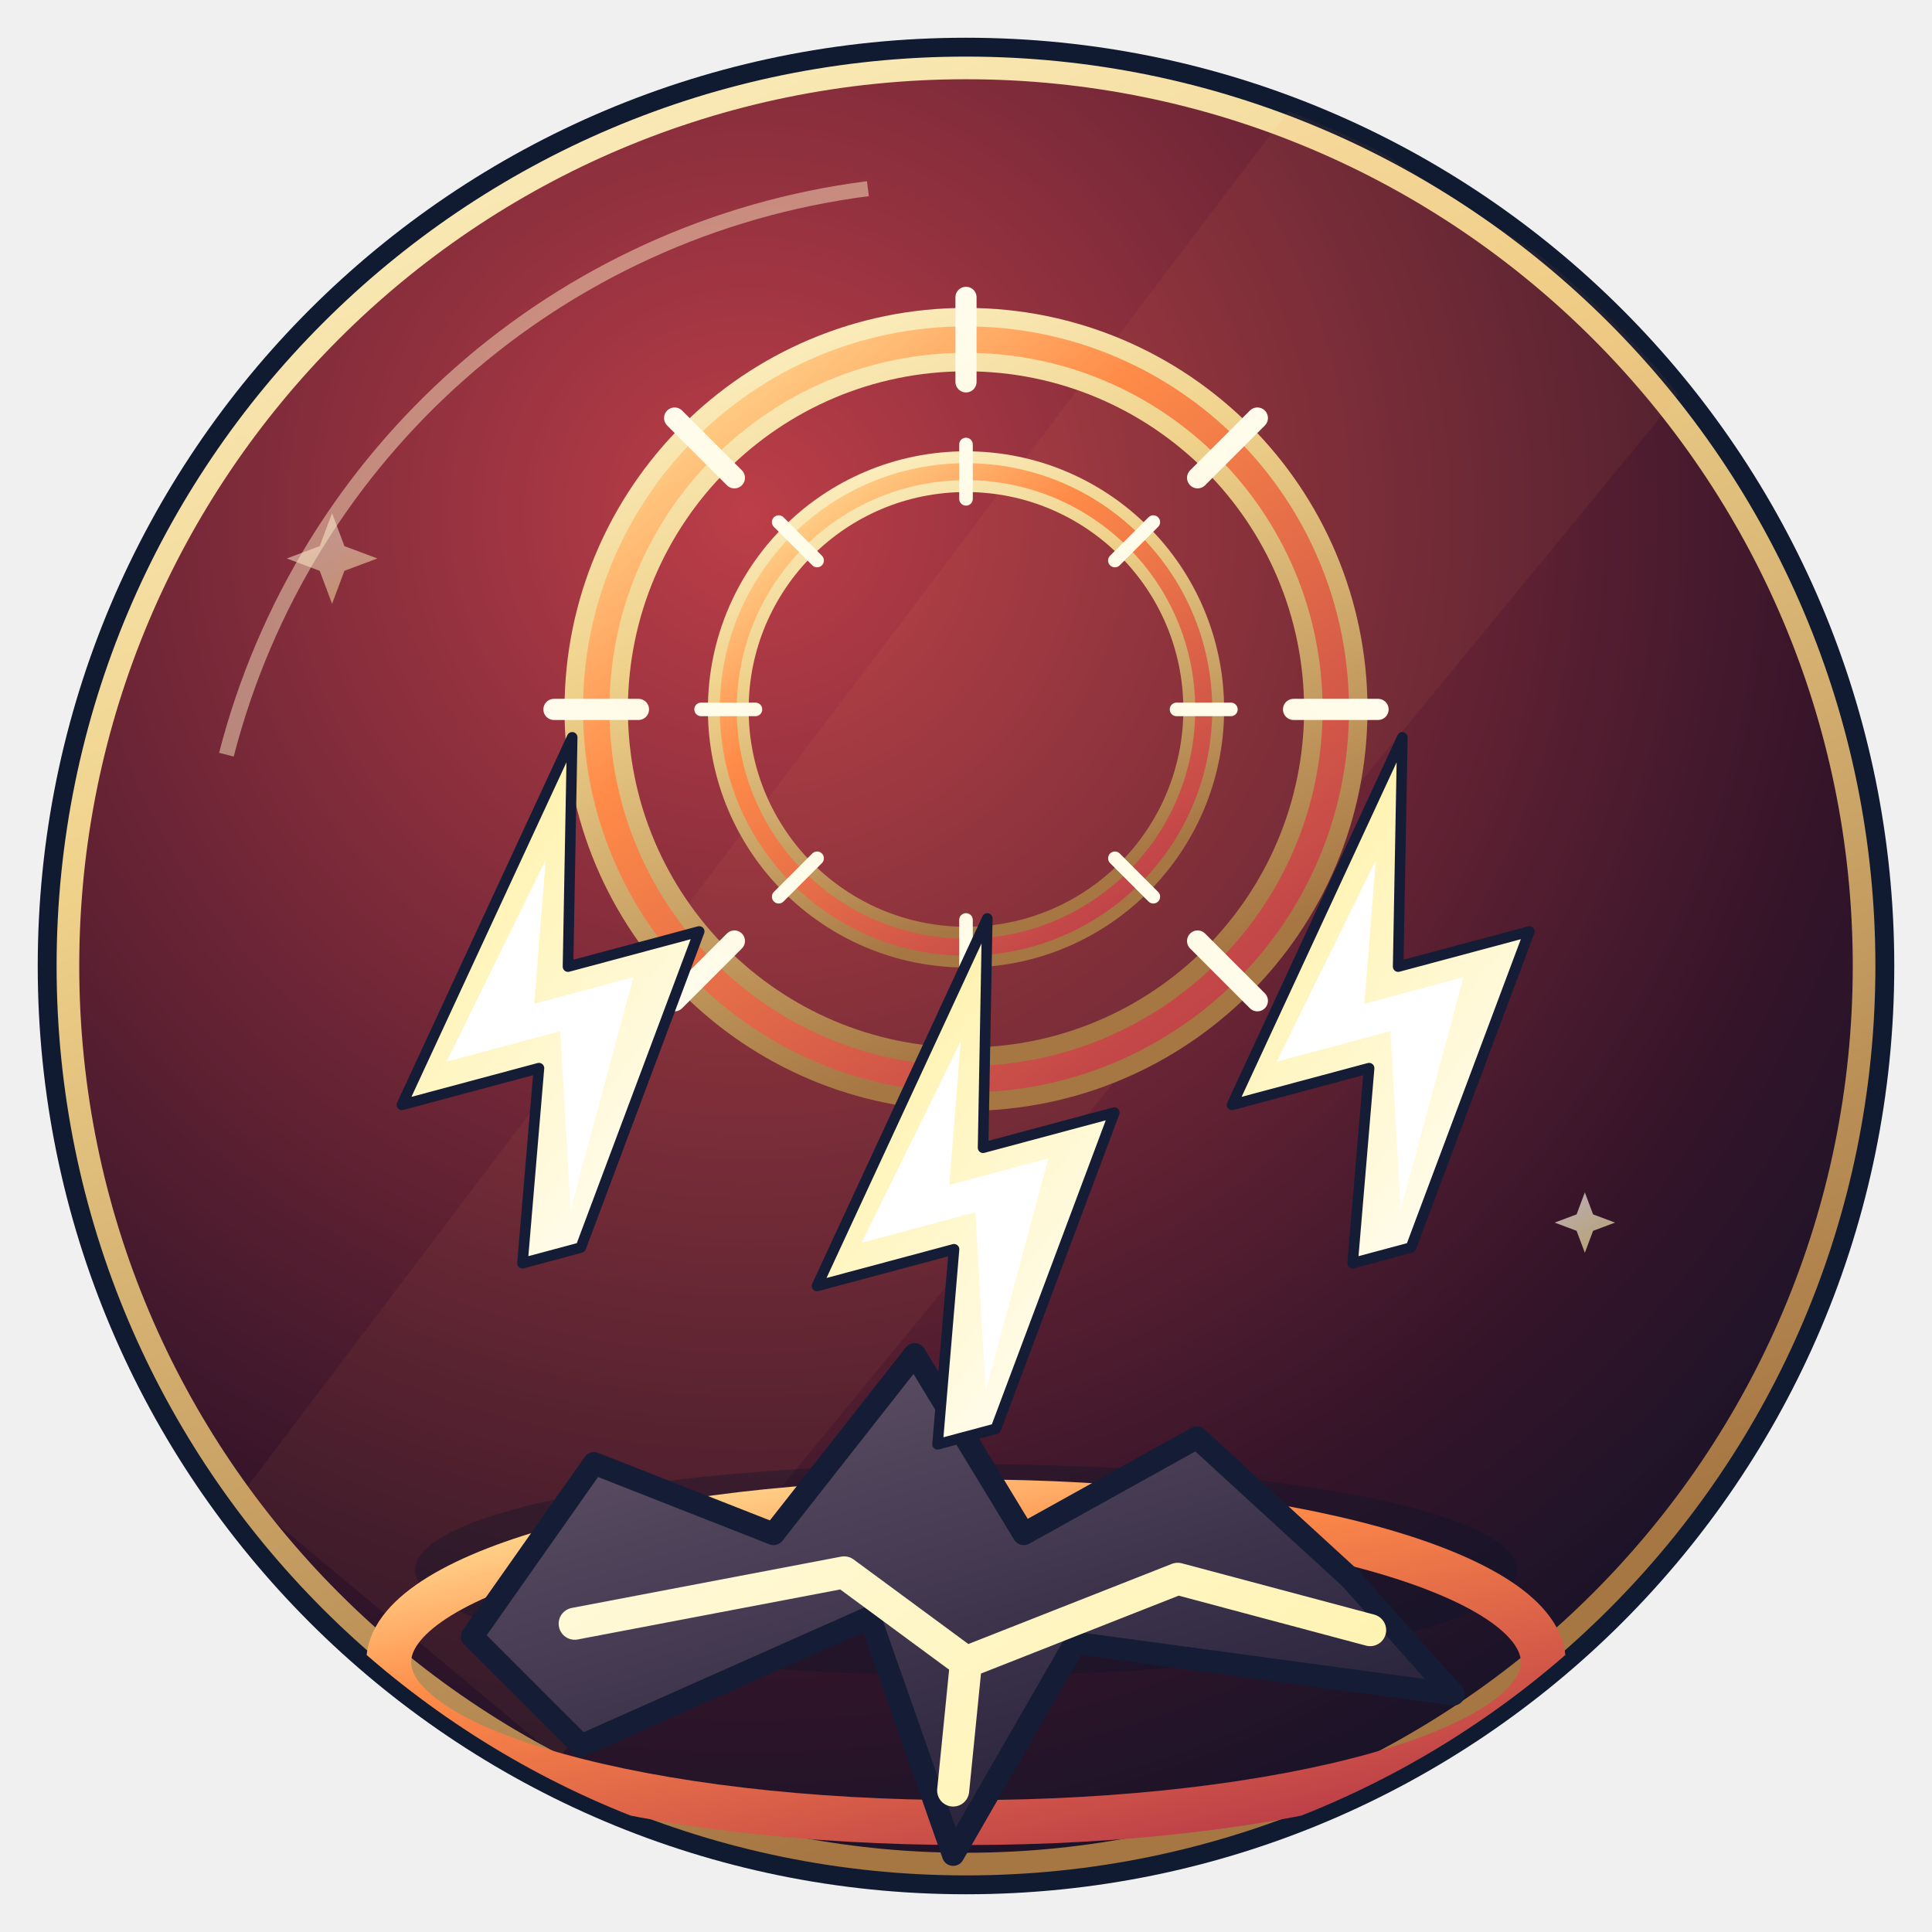
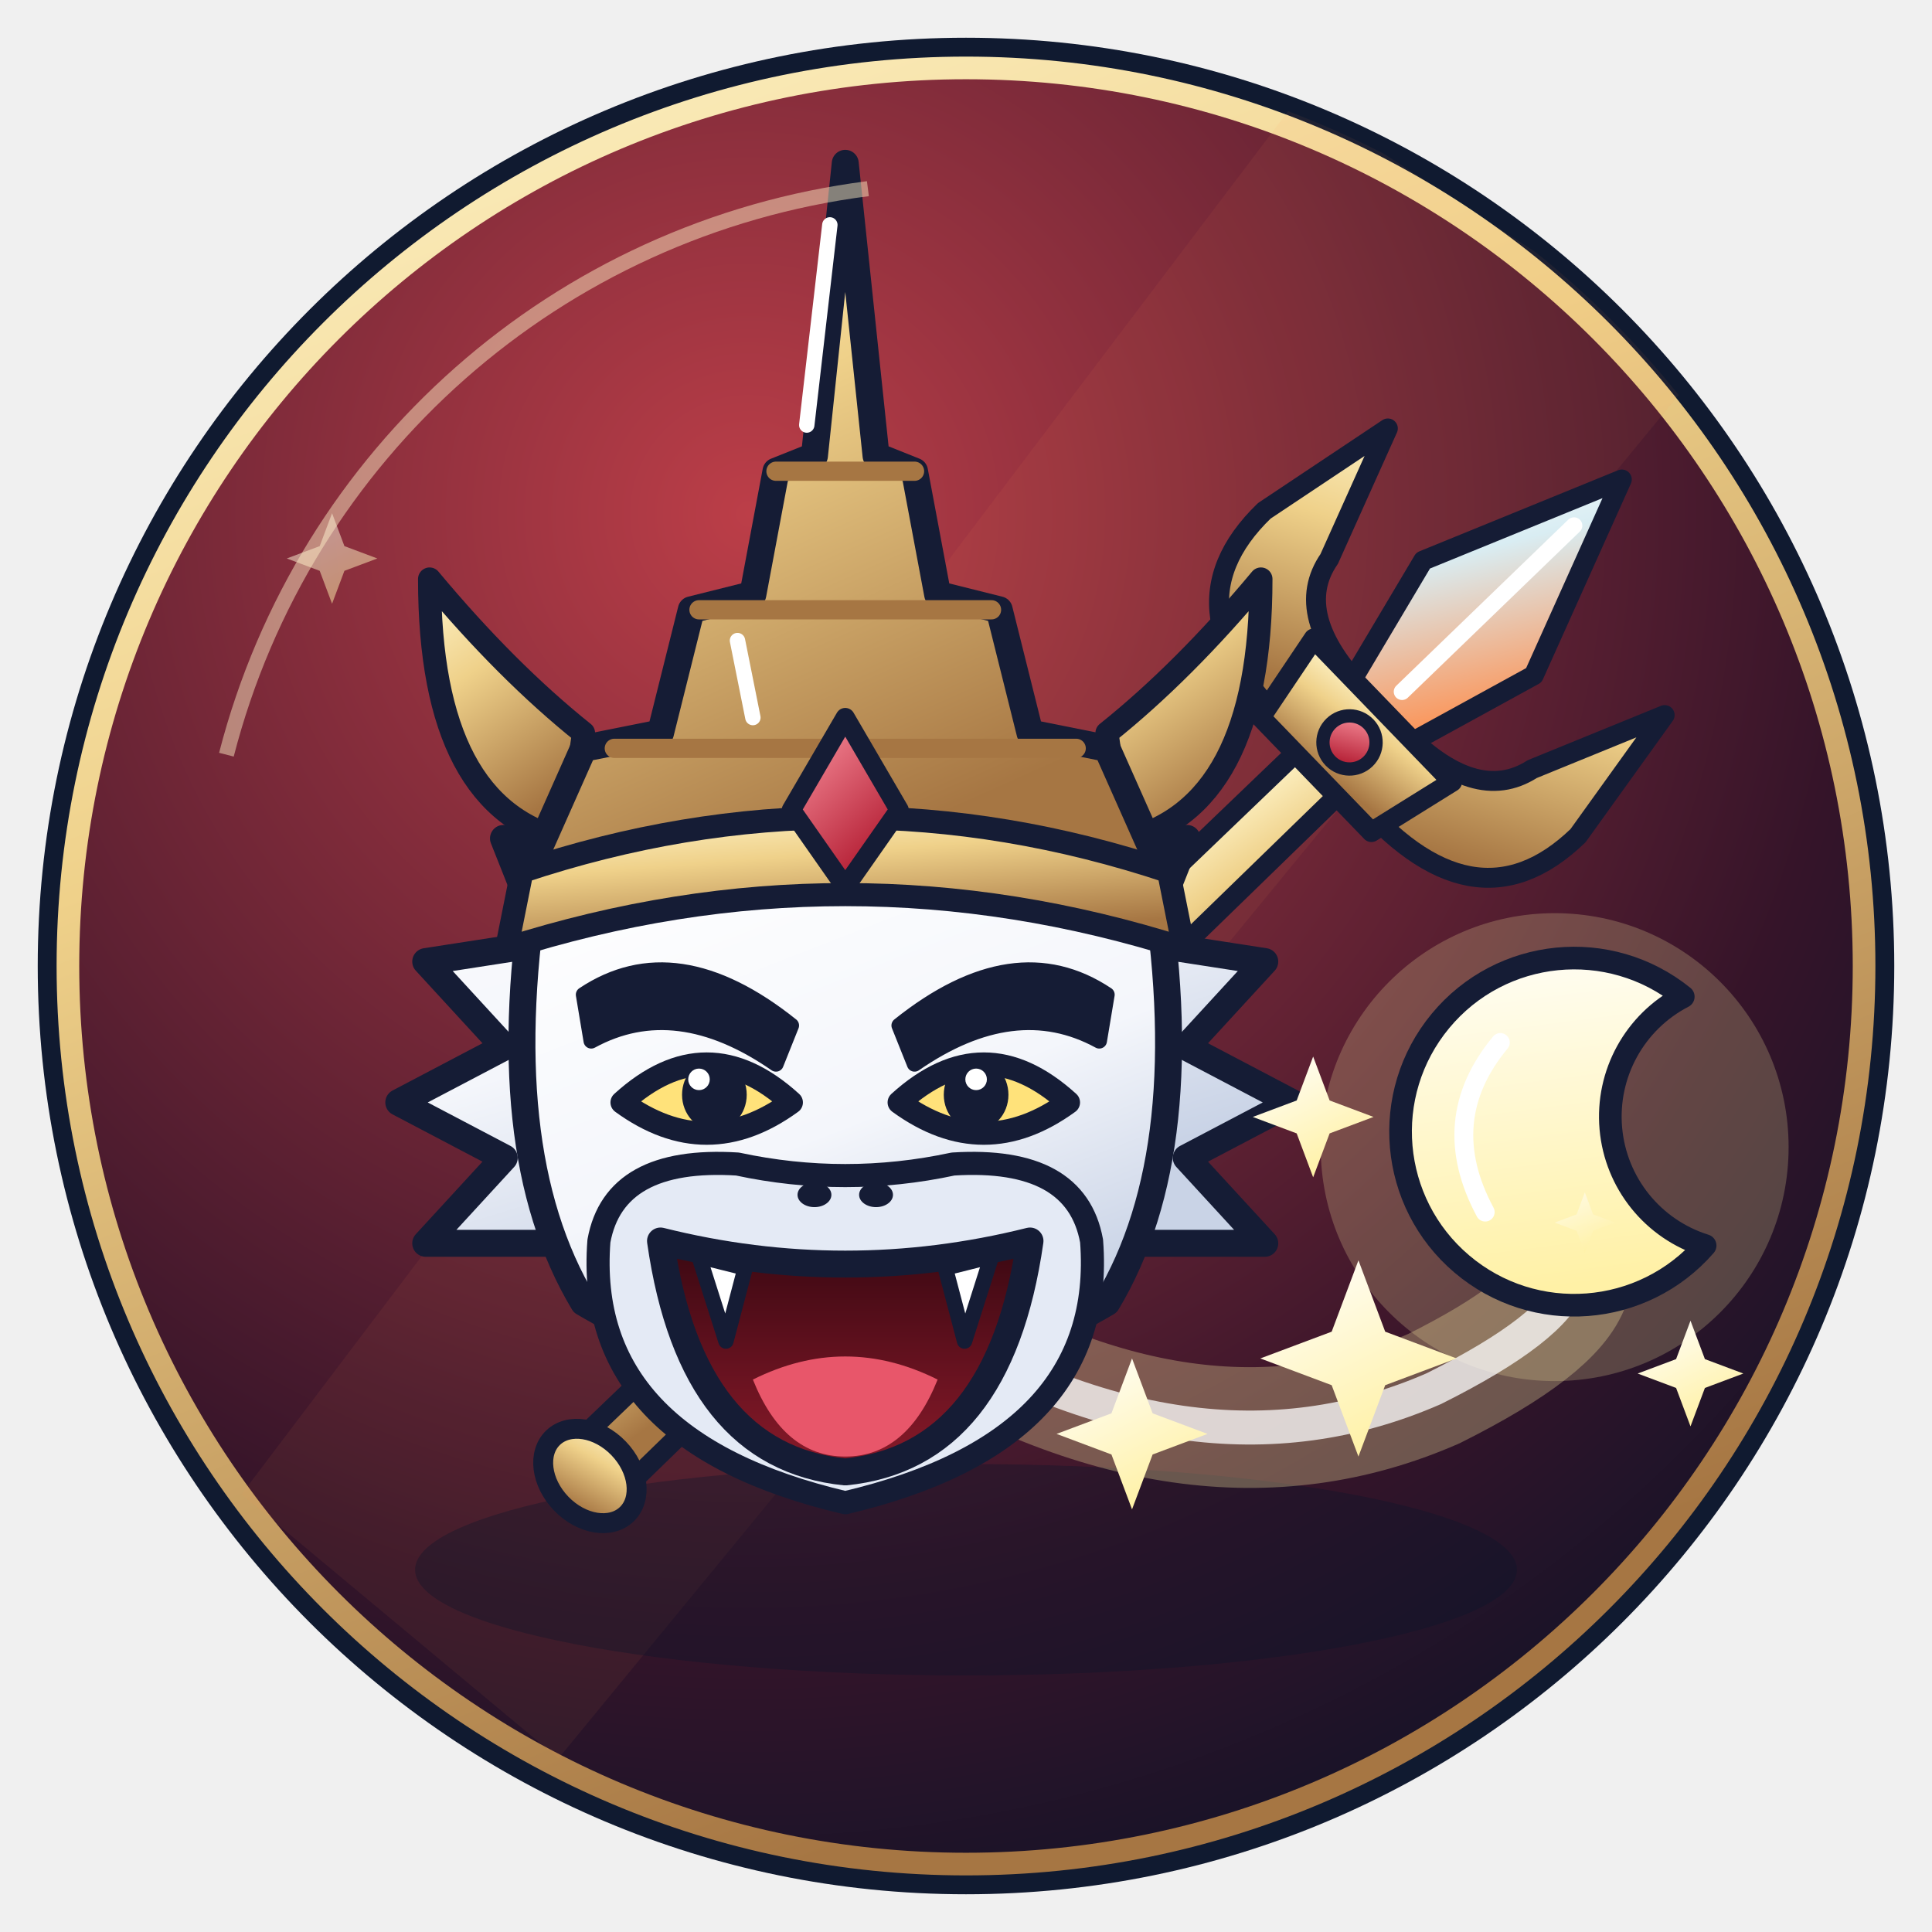
<svg xmlns="http://www.w3.org/2000/svg" width="192" height="192" viewBox="0 0 256 256">
  <defs>
    <radialGradient id="back" cx=".38" cy=".25" r=".85">
      <stop stop-color="#bc3e48" />
      <stop offset=".72" stop-color="#351429" />
      <stop offset="1" stop-color="#0c1328" />
    </radialGradient>
    <linearGradient id="main" x2=".8" y2="1">
      <stop stop-color="#fff1a6" />
      <stop offset=".38" stop-color="#ff8b48" />
      <stop offset="1" stop-color="#bc3e48" />
    </linearGradient>
    <linearGradient id="light" x2=".5" y2="1">
      <stop stop-color="#ffffff" />
      <stop offset="1" stop-color="#fff1a6" />
    </linearGradient>
    <linearGradient id="metal" x2=".8" y2="1">
      <stop stop-color="#ffffff" />
      <stop offset=".36" stop-color="#d9edf3" />
      <stop offset="1" stop-color="#ff8b48" />
    </linearGradient>
    <linearGradient id="gold" x2=".4" y2="1">
      <stop stop-color="#fff5cb" />
      <stop offset=".4" stop-color="#efd18a" />
      <stop offset="1" stop-color="#a67643" />
    </linearGradient>
    <linearGradient id="rock" x2=".6" y2="1">
      <stop stop-color="#66566c" />
      <stop offset="1" stop-color="#252039" />
    </linearGradient>
    <radialGradient id="orb" cx=".32" cy=".23" r=".85">
      <stop stop-color="#ffffff" />
      <stop offset=".3" stop-color="#fff1a6" />
      <stop offset=".58" stop-color="#ff8b48" />
      <stop offset="1" stop-color="#bc3e48" />
    </radialGradient>
    <linearGradient id="main_stroke" gradientUnits="userSpaceOnUse" x1="-64" y1="-80" x2="64" y2="80">
      <stop stop-color="#fff1a6" />
      <stop offset="1" stop-color="#ff8b48" />
    </linearGradient>
    <linearGradient id="light_stroke" gradientUnits="userSpaceOnUse" x1="-64" y1="-80" x2="64" y2="80">
      <stop stop-color="#ffffff" />
      <stop offset="1" stop-color="#fff1a6" />
    </linearGradient>
    <linearGradient id="gold_stroke" gradientUnits="userSpaceOnUse" x1="-64" y1="-80" x2="64" y2="80">
      <stop stop-color="#fff5cb" />
      <stop offset="1" stop-color="#d6ac60" />
    </linearGradient>
    <clipPath id="disc">
      <circle cx="128" cy="128" r="121" />
    </clipPath>
+     <linearGradient id="fur" x2=".5" y2="1">
+       <stop stop-color="#ffffff" />
+       <stop offset=".6" stop-color="#f4f6fb" />
+       <stop offset="1" stop-color="#c9d3e6" />
+     </linearGradient>
+     <linearGradient id="skin" x2=".6" y2="1">
+       <stop stop-color="#c8f58c" />
+       <stop offset=".45" stop-color="#55b545" />
+       <stop offset="1" stop-color="#256b30" />
+     </linearGradient>
+     <linearGradient id="mouth" x2="0" y2="1">
+       <stop stop-color="#3a0812" />
+       <stop offset="1" stop-color="#8a1a2a" />
+     </linearGradient>
+     <linearGradient id="ruby" x2=".6" y2="1">
+       <stop stop-color="#ff9aa6" />
+       <stop offset="1" stop-color="#b0182e" />
+     </linearGradient>
  </defs>
  <circle cx="128" cy="128" r="123" fill="#101a30" />
  <circle cx="128" cy="128" r="119" fill="url(#back)" stroke="url(#gold)" stroke-width="3" />
  <g clip-path="url(#disc)">
    <path d="M32 198 L172 13 L226 48 L74 233Z" fill="#ff8b48" opacity=".065" />
    <ellipse cx="128" cy="208" rx="73" ry="14" fill="#081329" opacity=".35" />
    <g transform="translate(128 124) rotate(0) scale(1)" opacity="1">
-       <g transform="translate(0 58) rotate(0) scale(0.85)" opacity="1">
-         <ellipse cx="0" cy="45" rx="90" ry="25" fill="none" stroke="url(#main)" stroke-width="7" />
-         <path d="M-77 41 L-58 14 L-30 25 L-8 -3 L9 25 L36 10 L60 32 L76 50 L17 42 L-2 75 L-15 38 L-60 58Z" fill="url(#rock)" stroke="#151c35" stroke-width="3.5" stroke-linejoin="round" stroke-linecap="round" />
-         <path d="M-61 39 L-19 31 L0 45 L-2 65 M0 45 L33 32 L63 40" fill="none" stroke="url(#light_stroke)" stroke-width="5" stroke-linejoin="round" stroke-linecap="round" />
+       <g transform="translate(16 8) rotate(46) scale(0.88)" opacity="1">
+         <path d="M-4.5 -52 L4.5 -52 L5 104 L-5 104Z" fill="url(#gold)" stroke="#151c35" stroke-width="3" stroke-linejoin="round" stroke-linecap="round" />
+         <ellipse cx="0" cy="104" rx="8" ry="6" fill="url(#gold)" stroke="#151c35" stroke-width="3" />
+         <path d="M-6 -50 Q-34 -48 -34 -70 L-30 -92 L-22 -72 Q-20 -62 -4 -62Z" fill="url(#gold)" stroke="#151c35" stroke-width="3" stroke-linejoin="round" stroke-linecap="round" />
+         <path d="M6 -50 Q34 -48 34 -70 L30 -92 L22 -72 Q20 -62 4 -62Z" fill="url(#gold)" stroke="#151c35" stroke-width="3" stroke-linejoin="round" stroke-linecap="round" />
+         <path d="M0 -112 L12 -82 L6 -60 L-6 -60 L-12 -82Z" fill="url(#metal)" stroke="#151c35" stroke-width="3" stroke-linejoin="round" stroke-linecap="round" />
+         <path d="M0 -102 L0 -66" fill="none" stroke="#ffffff" stroke-width="2.5" stroke-linejoin="round" stroke-linecap="round" />
+         <path d="M-15 -62 L15 -62 L12 -48 L-12 -48Z" fill="url(#gold)" stroke="#151c35" stroke-width="3" stroke-linejoin="round" stroke-linecap="round" />
+         <ellipse cx="0" cy="-55" rx="4" ry="4" fill="url(#ruby)" stroke="#151c35" stroke-width="2" />
      </g>
-       <g transform="translate(0 -30) rotate(0) scale(0.7)" opacity="1">
-         <ellipse cx="0" cy="0" rx="70" ry="70" fill="none" stroke="url(#gold)" stroke-width="12" />
-         <ellipse cx="0" cy="0" rx="70" ry="70" fill="none" stroke="url(#main)" stroke-width="5" />
-         <g transform="translate(0 0) rotate(0) scale(1)" opacity="1">
-           <path d="M0 -78 L0 -62" fill="none" stroke="url(#light_stroke)" stroke-width="4" stroke-linejoin="round" stroke-linecap="round" />
-         </g>
-         <g transform="translate(0 0) rotate(45) scale(1)" opacity="1">
-           <path d="M0 -78 L0 -62" fill="none" stroke="url(#light_stroke)" stroke-width="4" stroke-linejoin="round" stroke-linecap="round" />
-         </g>
-         <g transform="translate(0 0) rotate(90) scale(1)" opacity="1">
-           <path d="M0 -78 L0 -62" fill="none" stroke="url(#light_stroke)" stroke-width="4" stroke-linejoin="round" stroke-linecap="round" />
-         </g>
-         <g transform="translate(0 0) rotate(135) scale(1)" opacity="1">
-           <path d="M0 -78 L0 -62" fill="none" stroke="url(#light_stroke)" stroke-width="4" stroke-linejoin="round" stroke-linecap="round" />
-         </g>
-         <g transform="translate(0 0) rotate(180) scale(1)" opacity="1">
-           <path d="M0 -78 L0 -62" fill="none" stroke="url(#light_stroke)" stroke-width="4" stroke-linejoin="round" stroke-linecap="round" />
-         </g>
-         <g transform="translate(0 0) rotate(225) scale(1)" opacity="1">
-           <path d="M0 -78 L0 -62" fill="none" stroke="url(#light_stroke)" stroke-width="4" stroke-linejoin="round" stroke-linecap="round" />
-         </g>
-         <g transform="translate(0 0) rotate(270) scale(1)" opacity="1">
-           <path d="M0 -78 L0 -62" fill="none" stroke="url(#light_stroke)" stroke-width="4" stroke-linejoin="round" stroke-linecap="round" />
-         </g>
-         <g transform="translate(0 0) rotate(315) scale(1)" opacity="1">
-           <path d="M0 -78 L0 -62" fill="none" stroke="url(#light_stroke)" stroke-width="4" stroke-linejoin="round" stroke-linecap="round" />
-         </g>
+       <ellipse cx="78" cy="28" rx="31" ry="31" fill="#fff1a6" stroke="none" stroke-width="0" opacity=".22" />
+       <path d="M-8 50 Q30 74 62 60 Q78 52 80 46" fill="none" stroke="#fff1a6" stroke-width="16" stroke-linejoin="round" stroke-linecap="round" opacity=".3" />
+       <path d="M-8 50 Q30 74 62 60 Q78 52 80 46" fill="none" stroke="#ffffff" stroke-width="4.5" stroke-linejoin="round" stroke-linecap="round" opacity=".75" />
+       <g transform="translate(-16 18) rotate(0) scale(1.02)" opacity="1">
+         <path d="M-54.5 22.3 L-44.3 11.2 L-58.0 4.0 L-44.3 -3.2 L-54.5 -14.3 L-39.0 -16.7 L-44.4 -30.3 L-28.9 -27.7 L-29.0 -42.2 L-15.4 -34.9 L-10.1 -48.5 L0.0 -37.4 L10.1 -48.5 L15.4 -34.9 L29.0 -42.2 L28.9 -27.7 L44.4 -30.3 L39.0 -16.7 L54.5 -14.3 L44.3 -3.2 L58.0 4.0 L44.3 11.2 L54.5 22.3Z" fill="url(#fur)" stroke="#151c35" stroke-width="3.5" stroke-linejoin="round" stroke-linecap="round" />
+         <path d="M-36 -30 Q-54 -34 -54 -64 Q-44 -52 -34 -44Z" fill="url(#gold)" stroke="#151c35" stroke-width="3" stroke-linejoin="round" stroke-linecap="round" />
+         <path d="M36 -30 Q54 -34 54 -64 Q44 -52 34 -44Z" fill="url(#gold)" stroke="#151c35" stroke-width="3" stroke-linejoin="round" stroke-linecap="round" />
+         <path d="M-40 -26 Q-46 10 -34 30 Q0 50 34 30 Q46 10 40 -26Z" fill="url(#fur)" stroke="#151c35" stroke-width="3.5" stroke-linejoin="round" stroke-linecap="round" />
+         <path d="M-42 -24 L42 -24 L34 -42 L24 -44 L20 -60 L12 -62 L9 -78 L4 -80 L0 -118 L-4 -80 L-9 -78 L-12 -62 L-20 -60 L-24 -44 L-34 -42Z" fill="url(#gold)" stroke="#151c35" stroke-width="3.5" stroke-linejoin="round" stroke-linecap="round" />
+         <path d="M-30 -42 L30 -42 M-19 -60 L19 -60 M-9 -78 L9 -78" fill="none" stroke="#a67643" stroke-width="2.5" stroke-linejoin="round" stroke-linecap="round" />
+         <path d="M-2 -110 L-5 -84 M-14 -56 L-12 -46" fill="none" stroke="#ffffff" stroke-width="2" stroke-linejoin="round" stroke-linecap="round" />
+         <path d="M-44 -16 Q0 -30 44 -16 L42 -26 Q0 -40 -42 -26Z" fill="url(#gold)" stroke="#151c35" stroke-width="3" stroke-linejoin="round" stroke-linecap="round" />
+         <path d="M0 -46 L7 -34 L0 -24 L-7 -34Z" fill="url(#ruby)" stroke="#151c35" stroke-width="2.5" stroke-linejoin="round" stroke-linecap="round" />
+         <path d="M-34 -10 Q-22 -18 -7 -6 L-9 -1 Q-22 -10 -33 -4Z" fill="#151c35" stroke="#151c35" stroke-width="2" stroke-linejoin="round" stroke-linecap="round" />
+         <path d="M34 -10 Q22 -18 7 -6 L9 -1 Q22 -10 33 -4Z" fill="#151c35" stroke="#151c35" stroke-width="2" stroke-linejoin="round" stroke-linecap="round" />
+         <path d="M-29 4 Q-18 -6 -7 4 Q-18 12 -29 4Z" fill="#ffe27a" stroke="#151c35" stroke-width="3" stroke-linejoin="round" stroke-linecap="round" />
+         <ellipse cx="-17" cy="3" rx="4.2" ry="4.6" fill="#151c35" stroke="none" stroke-width="0" />
+         <ellipse cx="-19" cy="1" rx="1.4" ry="1.4" fill="#ffffff" stroke="none" stroke-width="0" />
+         <path d="M7 4 Q18 -6 29 4 Q18 12 7 4Z" fill="#ffe27a" stroke="#151c35" stroke-width="3" stroke-linejoin="round" stroke-linecap="round" />
+         <ellipse cx="17" cy="3" rx="4.2" ry="4.6" fill="#151c35" stroke="none" stroke-width="0" />
+         <ellipse cx="17" cy="1" rx="1.4" ry="1.4" fill="#ffffff" stroke="none" stroke-width="0" />
+         <path d="M-32 22 Q-30 11 -14 12 Q0 15 14 12 Q30 11 32 22 Q34 48 0 56 Q-34 48 -32 22Z" fill="#e4eaf5" stroke="#151c35" stroke-width="3" stroke-linejoin="round" stroke-linecap="round" />
+         <ellipse cx="-4" cy="16" rx="2.2" ry="1.6" fill="#151c35" stroke="none" stroke-width="0" />
+         <ellipse cx="4" cy="16" rx="2.2" ry="1.6" fill="#151c35" stroke="none" stroke-width="0" />
+         <path d="M-24 22 Q0 28 24 22 Q20 50 0 52 Q-20 50 -24 22Z" fill="url(#mouth)" stroke="#151c35" stroke-width="3.5" stroke-linejoin="round" stroke-linecap="round" />
+         <path d="M-12 40 Q0 34 12 40 Q8 50 0 50 Q-8 50 -12 40Z" fill="#e8566a" stroke="none" stroke-width="0" stroke-linejoin="round" stroke-linecap="round" />
+         <path d="M-19 24 L-13 25.5 L-15.5 35Z M19 24 L13 25.5 L15.5 35Z" fill="#ffffff" stroke="#151c35" stroke-width="2" stroke-linejoin="round" stroke-linecap="round" />
      </g>
-       <g transform="translate(0 -30) rotate(0) scale(0.45)" opacity="1">
-         <ellipse cx="0" cy="0" rx="70" ry="70" fill="none" stroke="url(#gold)" stroke-width="12" />
-         <ellipse cx="0" cy="0" rx="70" ry="70" fill="none" stroke="url(#main)" stroke-width="5" />
-         <g transform="translate(0 0) rotate(0) scale(1)" opacity="1">
-           <path d="M0 -78 L0 -62" fill="none" stroke="url(#light_stroke)" stroke-width="4" stroke-linejoin="round" stroke-linecap="round" />
-         </g>
-         <g transform="translate(0 0) rotate(45) scale(1)" opacity="1">
-           <path d="M0 -78 L0 -62" fill="none" stroke="url(#light_stroke)" stroke-width="4" stroke-linejoin="round" stroke-linecap="round" />
-         </g>
-         <g transform="translate(0 0) rotate(90) scale(1)" opacity="1">
-           <path d="M0 -78 L0 -62" fill="none" stroke="url(#light_stroke)" stroke-width="4" stroke-linejoin="round" stroke-linecap="round" />
-         </g>
-         <g transform="translate(0 0) rotate(135) scale(1)" opacity="1">
-           <path d="M0 -78 L0 -62" fill="none" stroke="url(#light_stroke)" stroke-width="4" stroke-linejoin="round" stroke-linecap="round" />
-         </g>
-         <g transform="translate(0 0) rotate(180) scale(1)" opacity="1">
-           <path d="M0 -78 L0 -62" fill="none" stroke="url(#light_stroke)" stroke-width="4" stroke-linejoin="round" stroke-linecap="round" />
-         </g>
-         <g transform="translate(0 0) rotate(225) scale(1)" opacity="1">
-           <path d="M0 -78 L0 -62" fill="none" stroke="url(#light_stroke)" stroke-width="4" stroke-linejoin="round" stroke-linecap="round" />
-         </g>
-         <g transform="translate(0 0) rotate(270) scale(1)" opacity="1">
-           <path d="M0 -78 L0 -62" fill="none" stroke="url(#light_stroke)" stroke-width="4" stroke-linejoin="round" stroke-linecap="round" />
-         </g>
-         <g transform="translate(0 0) rotate(315) scale(1)" opacity="1">
-           <path d="M0 -78 L0 -62" fill="none" stroke="url(#light_stroke)" stroke-width="4" stroke-linejoin="round" stroke-linecap="round" />
-         </g>
+       <g transform="translate(22 66) rotate(0) scale(0.4545455)" opacity="1">
+         <path d="M0 -22 L6 -6 L22 0 L6 6 L0 22 L-6 6 L-22 0 L-6 -6Z" fill="url(#light)" stroke="none" stroke-width="3.5" stroke-linejoin="round" stroke-linecap="round" />
      </g>
-       <g transform="translate(-55.0 8) rotate(165) scale(0.4)" opacity="1">
-         <path d="M12 -83 L-53 8 L-8 8 L-29 81 L57 -22 L10 -22 L32 -83Z" fill="url(#light)" stroke="#151c35" stroke-width="3.5" stroke-linejoin="round" stroke-linecap="round" />
-         <path d="M12 -70 L-28 -1 L6 -1 L-10 44 L39 -12 L0 -12Z" fill="#ffffff" stroke="none" stroke-width="3.5" stroke-linejoin="round" stroke-linecap="round" />
+       <g transform="translate(52 56) rotate(0) scale(0.5909091)" opacity="1">
+         <path d="M0 -22 L6 -6 L22 0 L6 6 L0 22 L-6 6 L-22 0 L-6 -6Z" fill="url(#light)" stroke="none" stroke-width="3.5" stroke-linejoin="round" stroke-linecap="round" />
      </g>
-       <g transform="translate(0.0 32) rotate(165) scale(0.4)" opacity="1">
-         <path d="M12 -83 L-53 8 L-8 8 L-29 81 L57 -22 L10 -22 L32 -83Z" fill="url(#light)" stroke="#151c35" stroke-width="3.5" stroke-linejoin="round" stroke-linecap="round" />
-         <path d="M12 -70 L-28 -1 L6 -1 L-10 44 L39 -12 L0 -12Z" fill="#ffffff" stroke="none" stroke-width="3.5" stroke-linejoin="round" stroke-linecap="round" />
+       <g transform="translate(46 24) rotate(0) scale(0.3636364)" opacity="1">
+         <path d="M0 -22 L6 -6 L22 0 L6 6 L0 22 L-6 6 L-22 0 L-6 -6Z" fill="url(#light)" stroke="none" stroke-width="3.5" stroke-linejoin="round" stroke-linecap="round" />
      </g>
-       <g transform="translate(55.0 8) rotate(165) scale(0.4)" opacity="1">
-         <path d="M12 -83 L-53 8 L-8 8 L-29 81 L57 -22 L10 -22 L32 -83Z" fill="url(#light)" stroke="#151c35" stroke-width="3.5" stroke-linejoin="round" stroke-linecap="round" />
-         <path d="M12 -70 L-28 -1 L6 -1 L-10 44 L39 -12 L0 -12Z" fill="#ffffff" stroke="none" stroke-width="3.5" stroke-linejoin="round" stroke-linecap="round" />
+       <g transform="translate(96 58) rotate(0) scale(0.3181818)" opacity="1">
+         <path d="M0 -22 L6 -6 L22 0 L6 6 L0 22 L-6 6 L-22 0 L-6 -6Z" fill="url(#light)" stroke="none" stroke-width="3.5" stroke-linejoin="round" stroke-linecap="round" />
+       </g>
+       <g transform="translate(80 26) rotate(20) scale(1)" opacity="1">
+         <path d="M8 -22 A23 23 0 1 0 22 8 A17.9 17.9 0 0 1 8 -22Z" fill="url(#light)" stroke="#151c35" stroke-width="3" stroke-linejoin="round" stroke-linecap="round" />
+         <path d="M-12.7 -8.0 Q-17.2 4.6 -6.9 13.8" fill="none" stroke="#ffffff" stroke-width="2.5" stroke-linejoin="round" stroke-linecap="round" />
      </g>
    </g>
    <g transform="translate(44 74) rotate(0) scale(1)" opacity="0.5">
      <g transform="translate(0 0) rotate(0) scale(0.2727273)" opacity="1">
        <path d="M0 -22 L6 -6 L22 0 L6 6 L0 22 L-6 6 L-22 0 L-6 -6Z" fill="url(#light)" stroke="none" stroke-width="3.5" stroke-linejoin="round" stroke-linecap="round" />
      </g>
    </g>
    <g transform="translate(210 162) rotate(0) scale(1)" opacity="0.65">
      <g transform="translate(0 0) rotate(0) scale(0.1818182)" opacity="1">
        <path d="M0 -22 L6 -6 L22 0 L6 6 L0 22 L-6 6 L-22 0 L-6 -6Z" fill="url(#light)" stroke="none" stroke-width="3.5" stroke-linejoin="round" stroke-linecap="round" />
      </g>
    </g>
  </g>
  <path d="M30 100 A101 101 0 0 1 115 25" fill="none" stroke="#ffefc5" stroke-width="2" opacity=".48" />
</svg>
